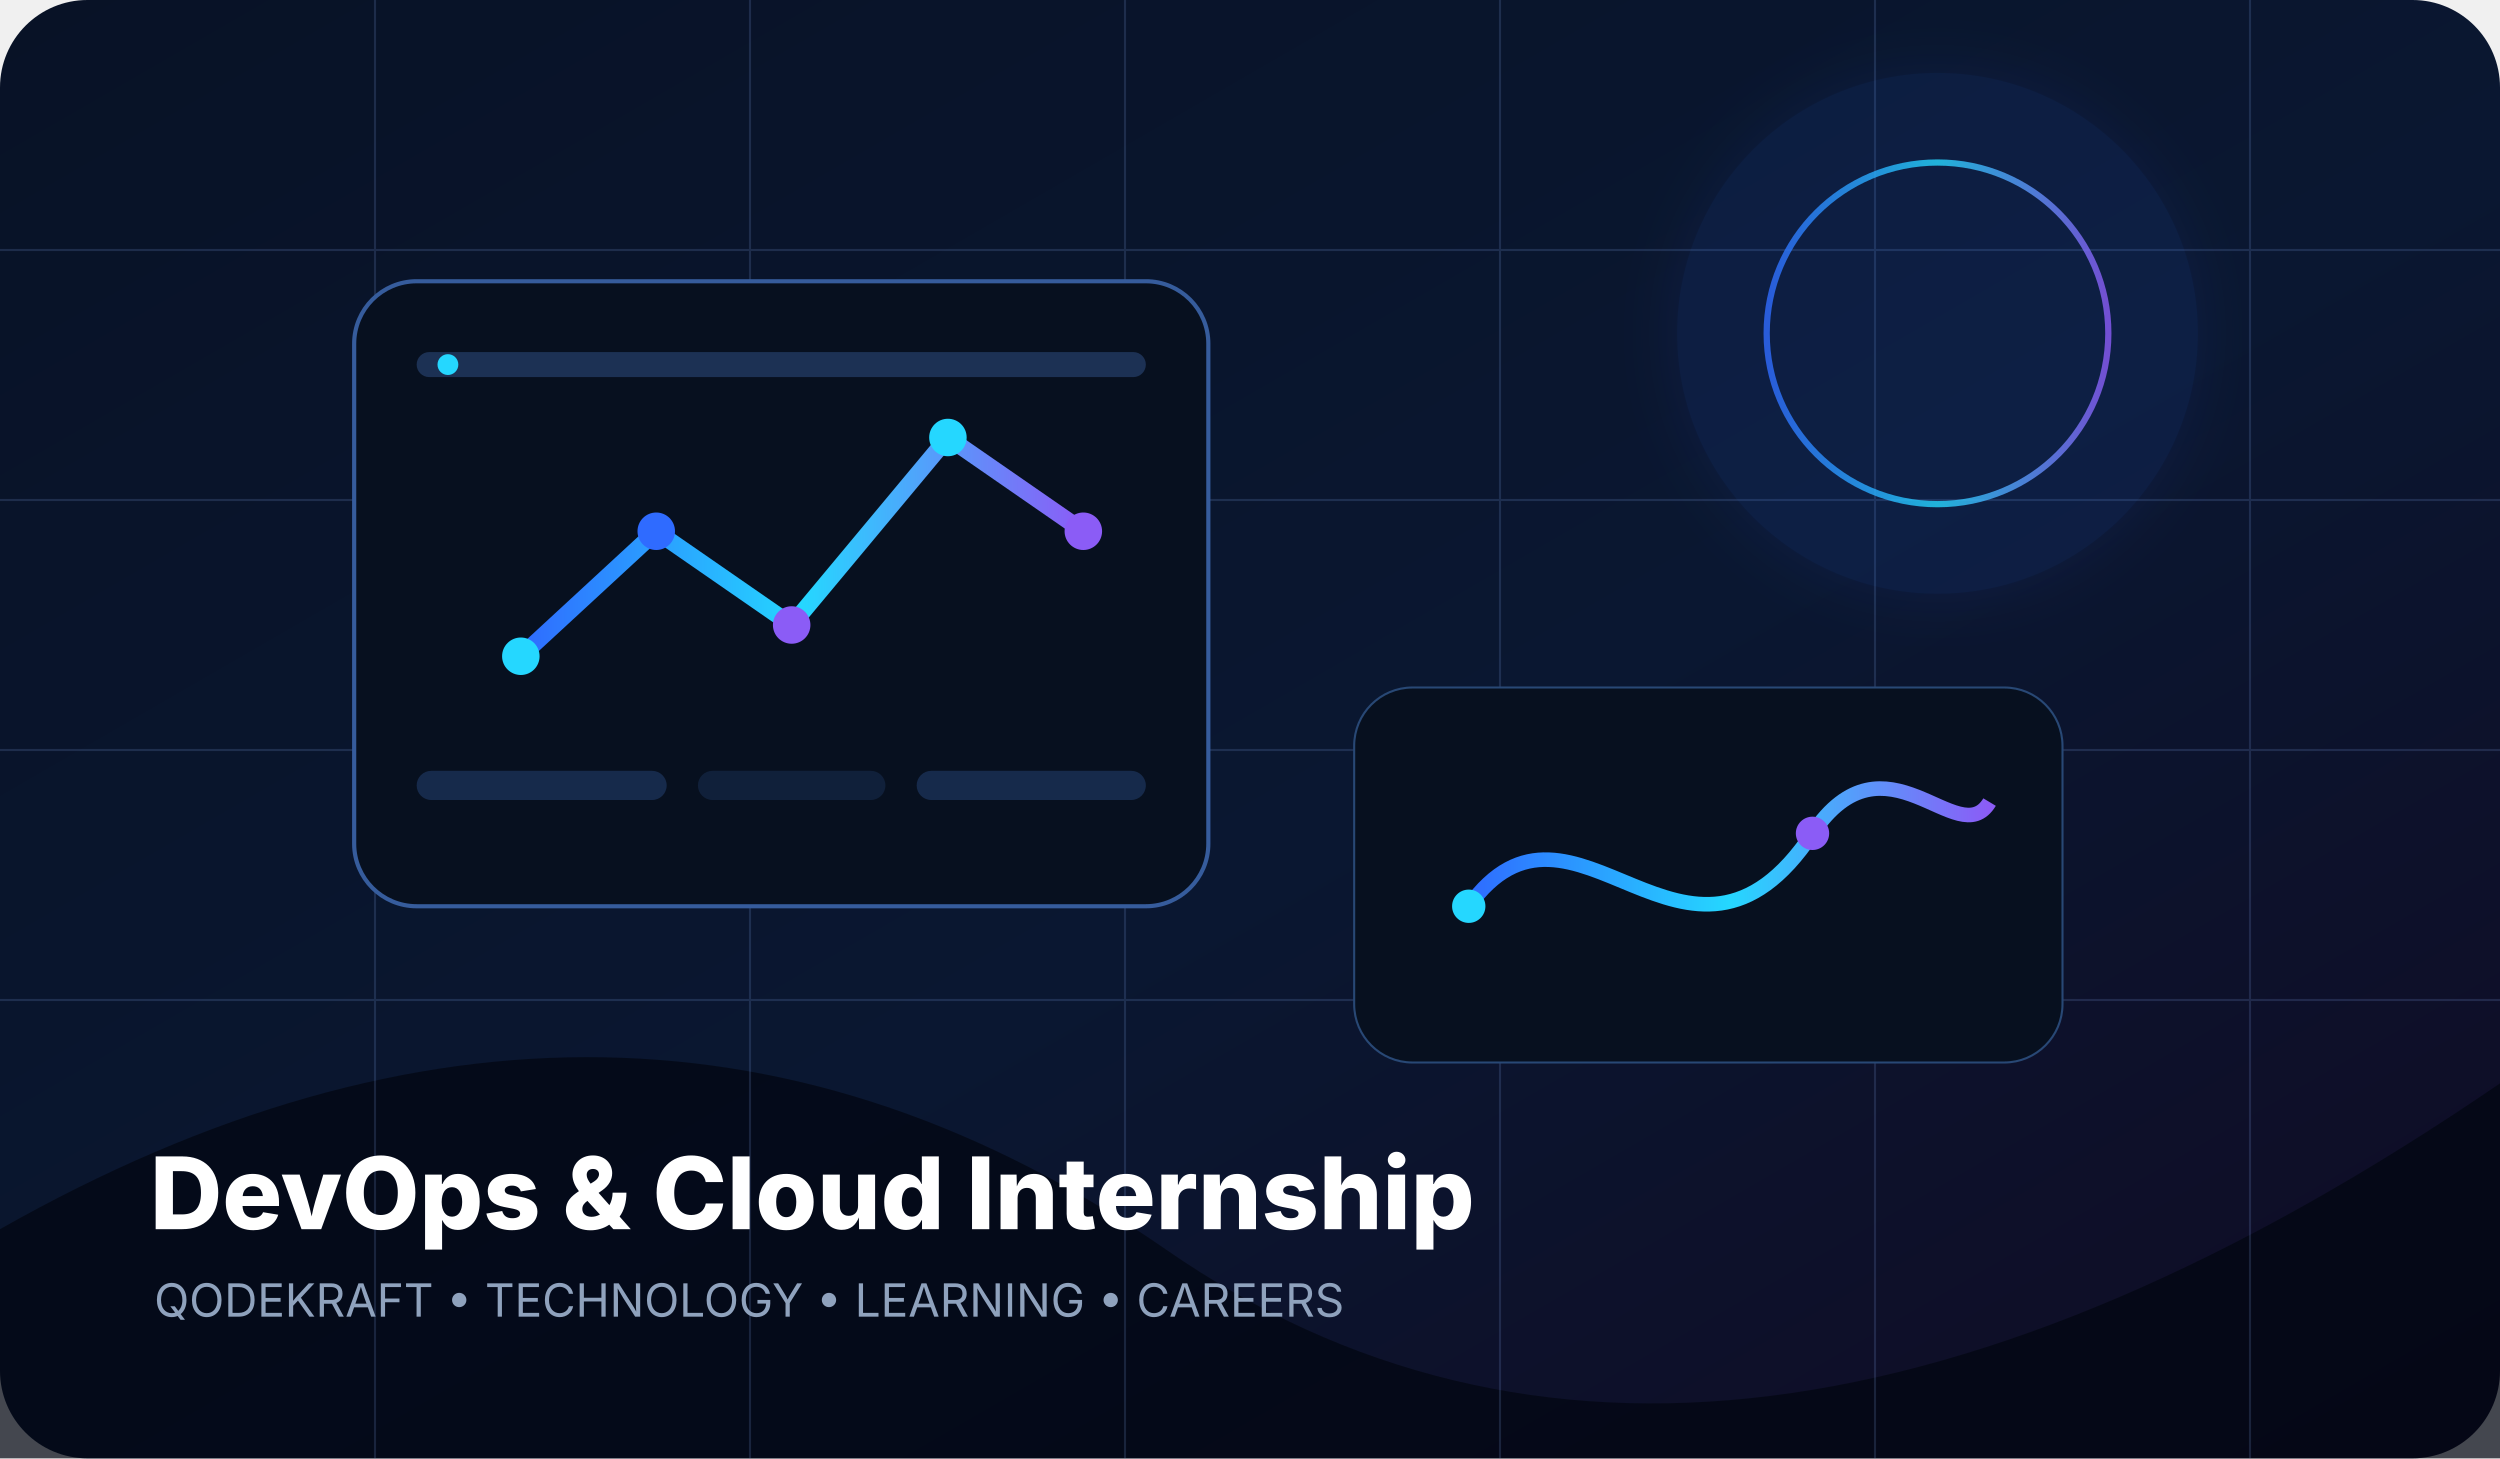
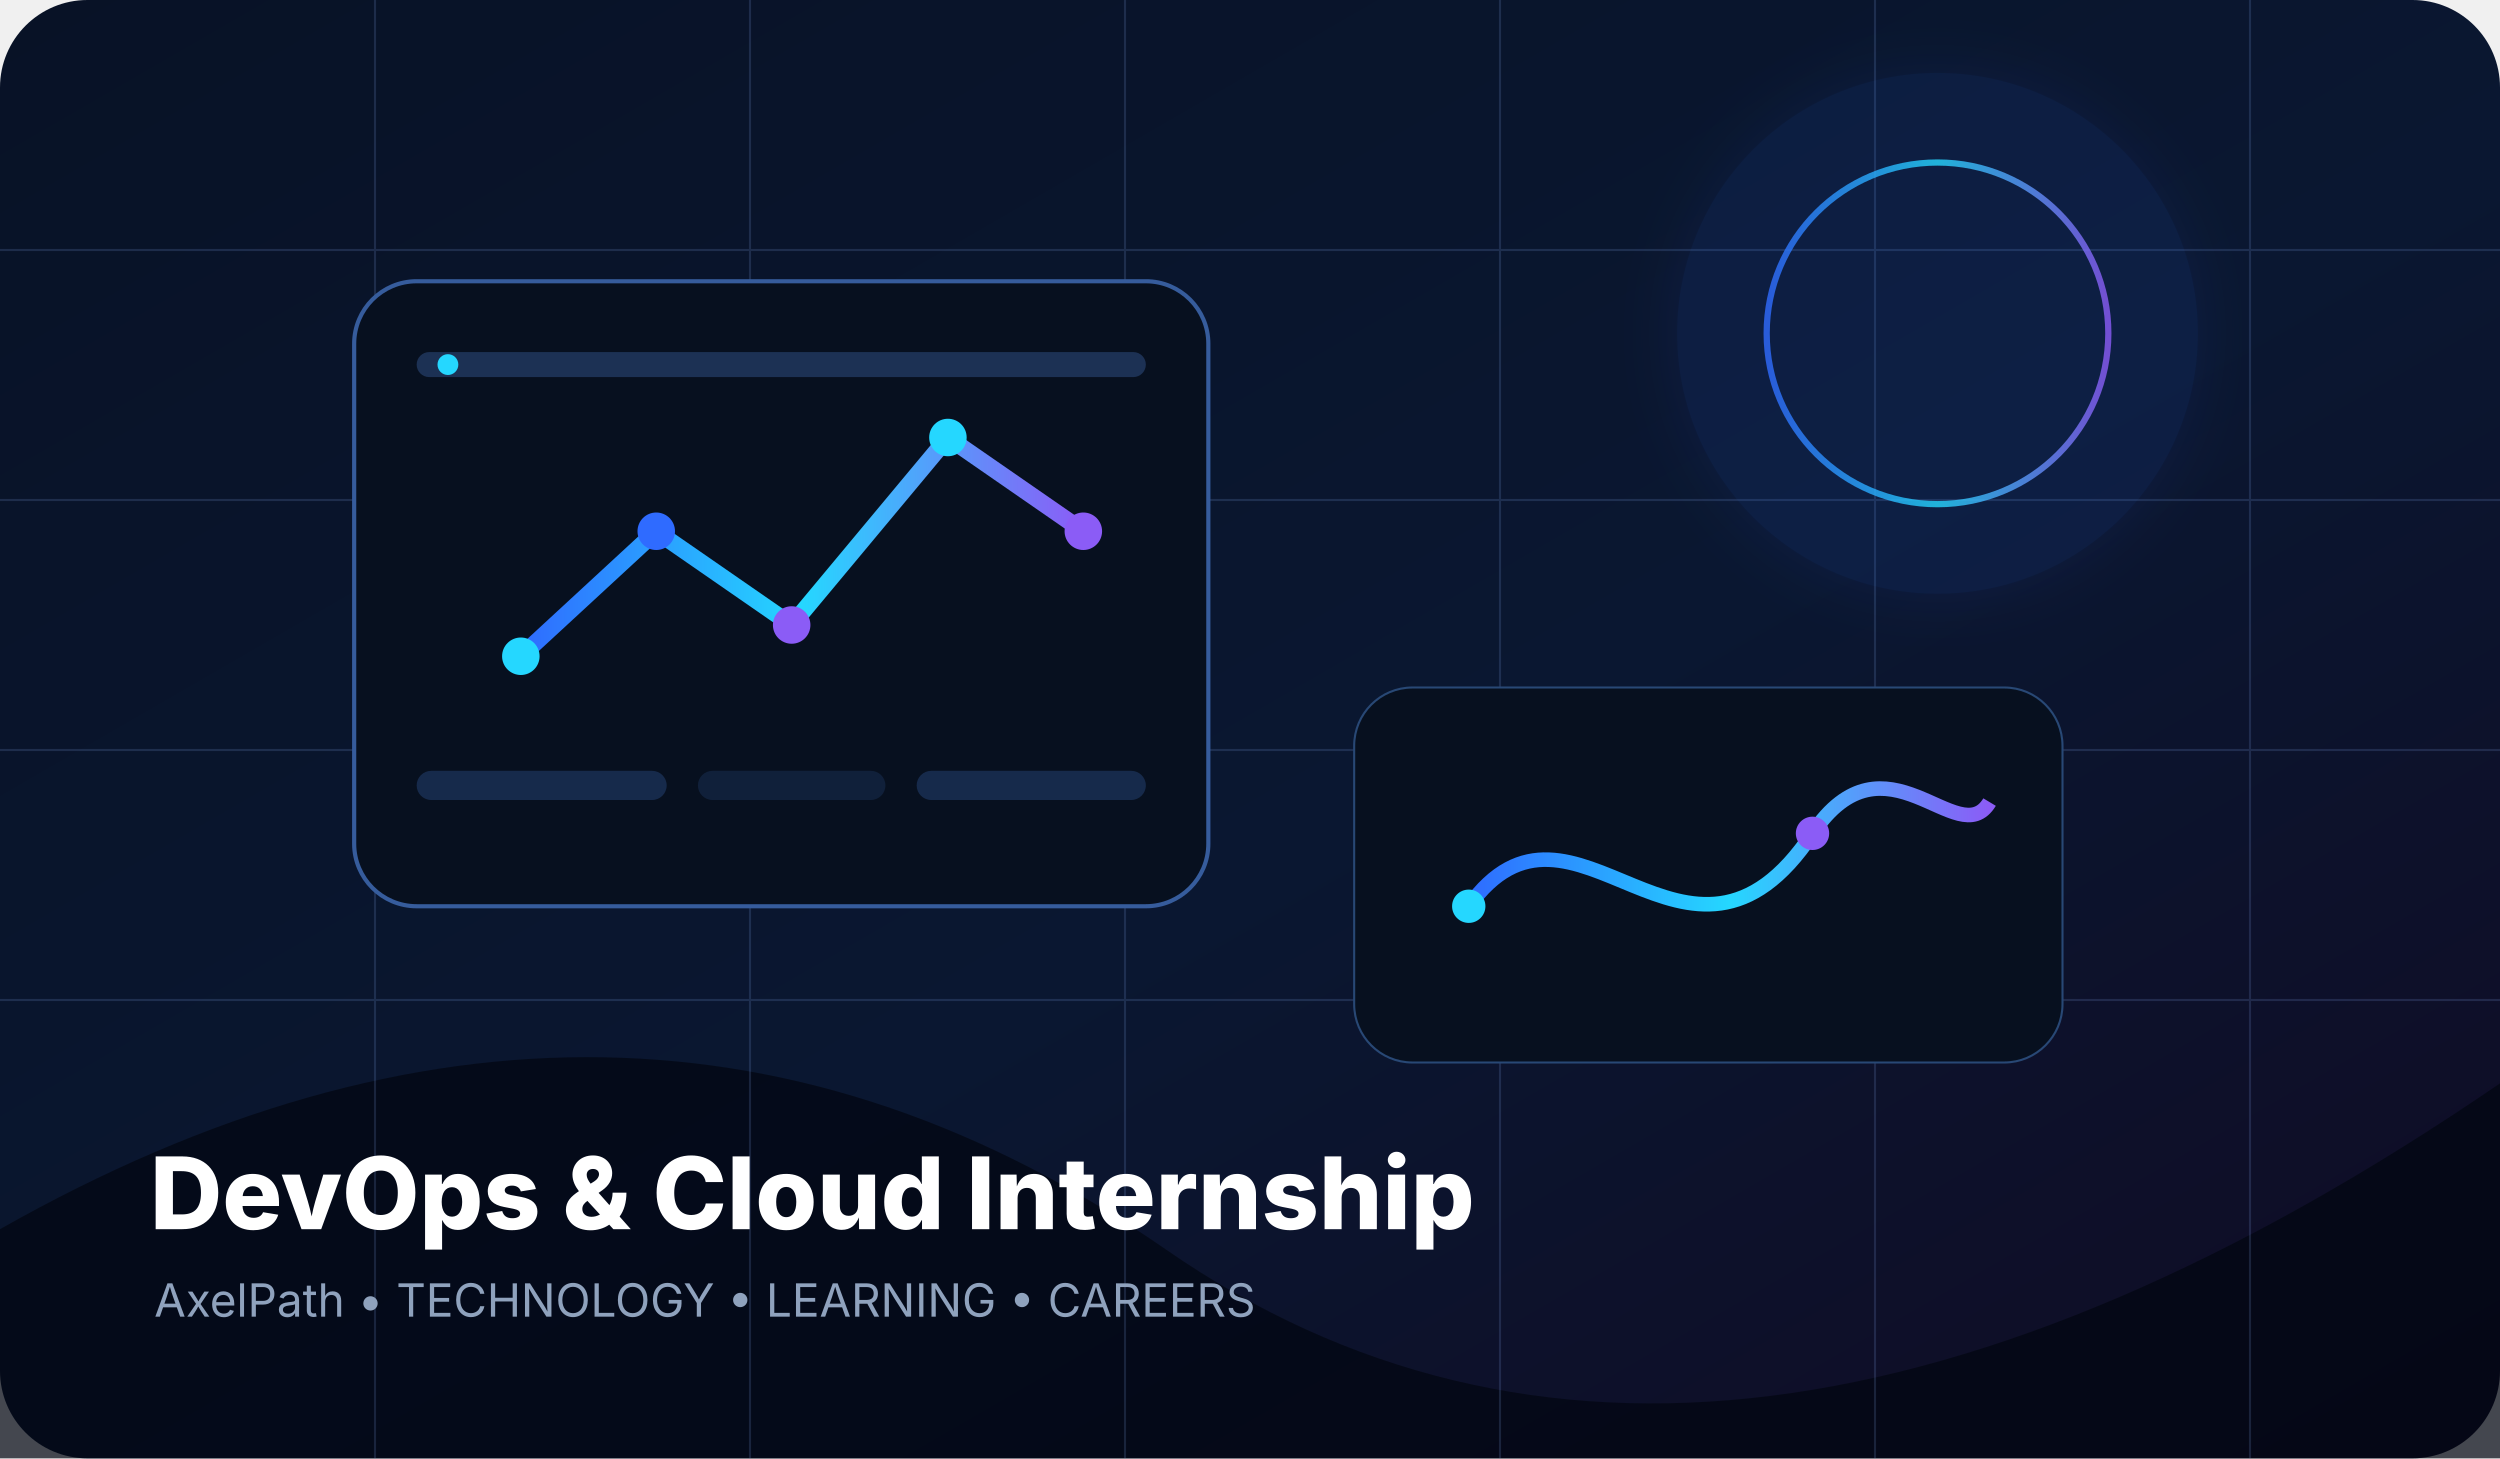
<svg xmlns="http://www.w3.org/2000/svg" viewBox="0 0 1200 700">
  <defs>
    <linearGradient id="g" x1="0" x2="1" y1="0" y2="1">
      <stop stop-color="#081226" />
      <stop offset=".55" stop-color="#0a1731" />
      <stop offset="1" stop-color="#100b24" />
    </linearGradient>
    <linearGradient id="a" x1="0" x2="1">
      <stop stop-color="#2f6bff" />
      <stop offset=".5" stop-color="#25d7ff" />
      <stop offset="1" stop-color="#8b5cf6" />
    </linearGradient>
    <filter id="glow">
      <feGaussianBlur stdDeviation="14" result="b" />
      <feMerge>
        <feMergeNode in="b" />
        <feMergeNode in="SourceGraphic" />
      </feMerge>
    </filter>
  </defs>
  <rect width="1200" height="700" rx="42" fill="url(#g)" />
  <path d="M0 590 Q300 420 560 600 T1200 520 V700H0Z" fill="#020611" opacity=".72" />
  <g opacity=".16" stroke="#8ab4ff">
    <path d="M0 120H1200M0 240H1200M0 360H1200M0 480H1200M180 0V700M360 0V700M540 0V700M720 0V700M900 0V700M1080 0V700" />
  </g>
  <circle cx="930" cy="160" r="125" fill="#2f6bff" opacity=".09" filter="url(#glow)" />
  <circle cx="930" cy="160" r="82" fill="none" stroke="url(#a)" stroke-width="3" opacity=".8" />
  <g transform="translate(170 135)">
    <rect x="0" y="0" width="410" height="300" rx="30" fill="#07101f" stroke="#365c9c" stroke-width="2" />
    <rect x="30" y="34" width="350" height="12" rx="6" fill="#1c3154" />
    <circle cx="45" cy="40" r="5" fill="#25d7ff" />
    <path d="M80 180 L145 120 L210 165 L285 75 L350 120" fill="none" stroke="url(#a)" stroke-width="8" stroke-linecap="round" />
    <circle cx="80" cy="180" r="9" fill="#25d7ff" />
    <circle cx="145" cy="120" r="9" fill="#2f6bff" />
    <circle cx="210" cy="165" r="9" fill="#8b5cf6" />
    <circle cx="285" cy="75" r="9" fill="#25d7ff" />
    <circle cx="350" cy="120" r="9" fill="#8b5cf6" />
    <rect x="30" y="235" width="120" height="14" rx="7" fill="#162a4b" />
    <rect x="165" y="235" width="90" height="14" rx="7" fill="#10203a" />
    <rect x="270" y="235" width="110" height="14" rx="7" fill="#162a4b" />
  </g>
  <g transform="translate(650 330)">
    <rect width="340" height="180" rx="28" fill="#07101f" stroke="#284875" />
    <path d="M55 105 C105 35 160 160 220 70 C255 18 290 80 305 55" fill="none" stroke="url(#a)" stroke-width="7" />
    <circle cx="55" cy="105" r="8" fill="#25d7ff" />
    <circle cx="220" cy="70" r="8" fill="#8b5cf6" />
  </g>
  <text x="72" y="590" fill="#fff" font-family="Inter,Arial,sans-serif" font-size="48" font-weight="800">DevOps &amp; Cloud Internship</text>
-   <text x="74" y="632" fill="#8fa2bd" font-family="Inter,Arial,sans-serif" font-size="22">QODEKRAFT • TECHNOLOGY • LEARNING • CAREERS</text>
+   <text x="74" y="632" fill="#8fa2bd" font-family="Inter,Arial,sans-serif" font-size="22">AxelPath • TECHNOLOGY • LEARNING • CAREERS</text>
</svg>
